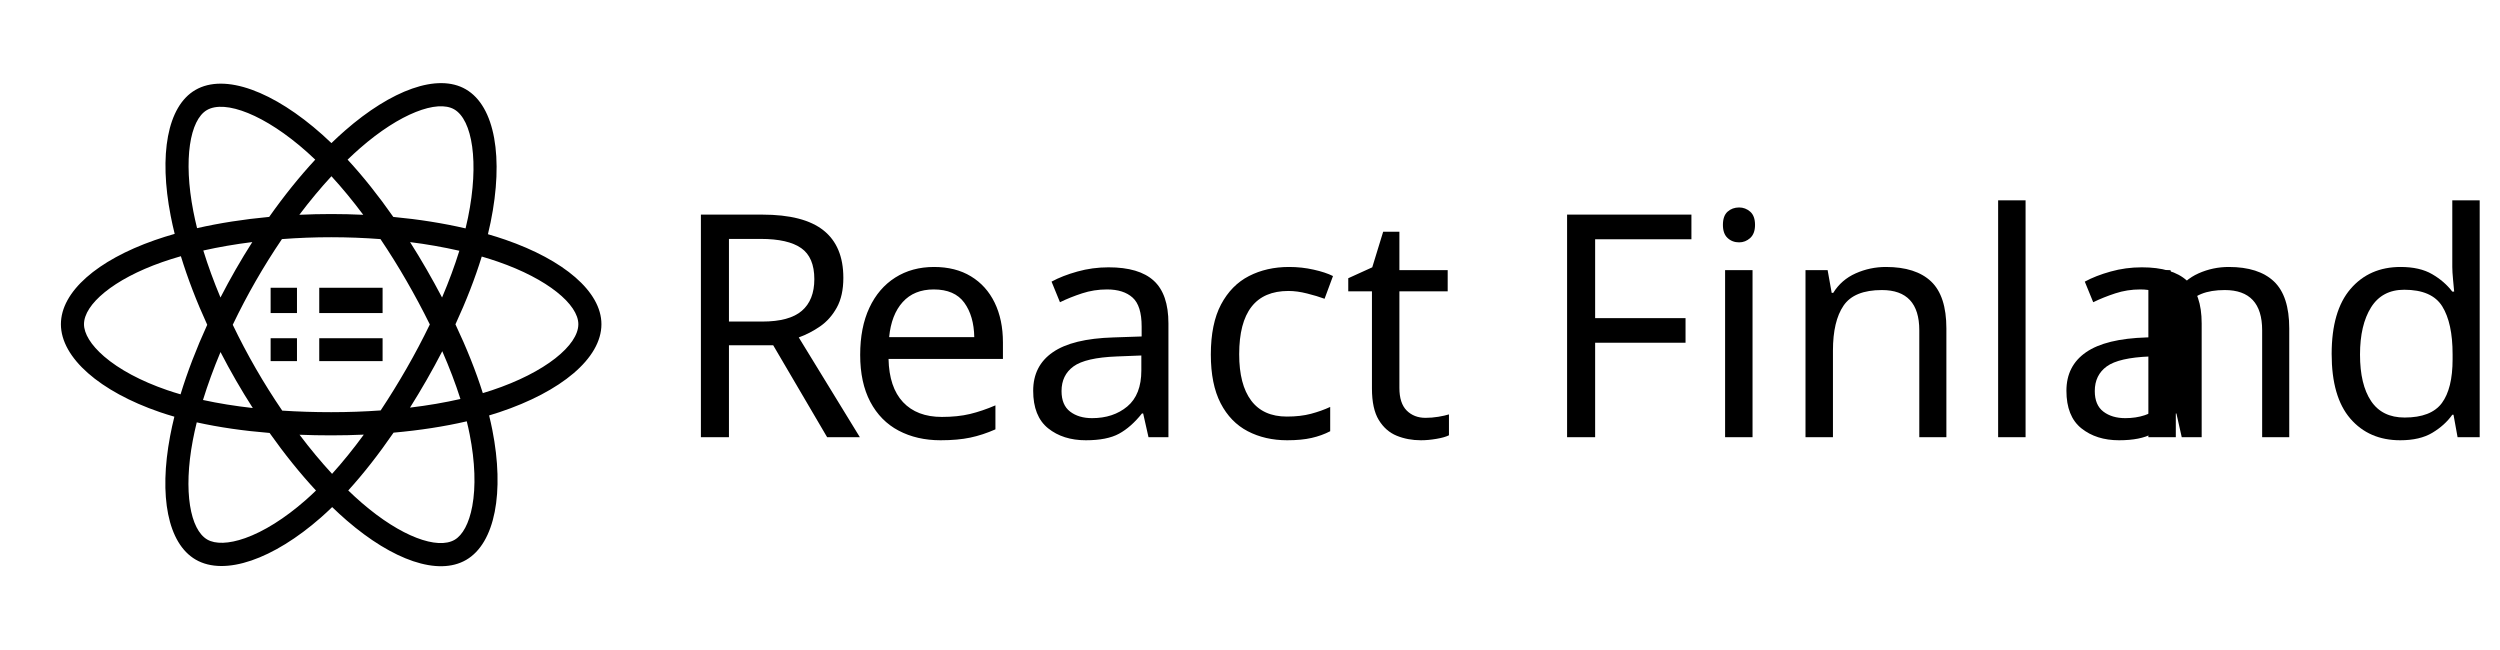
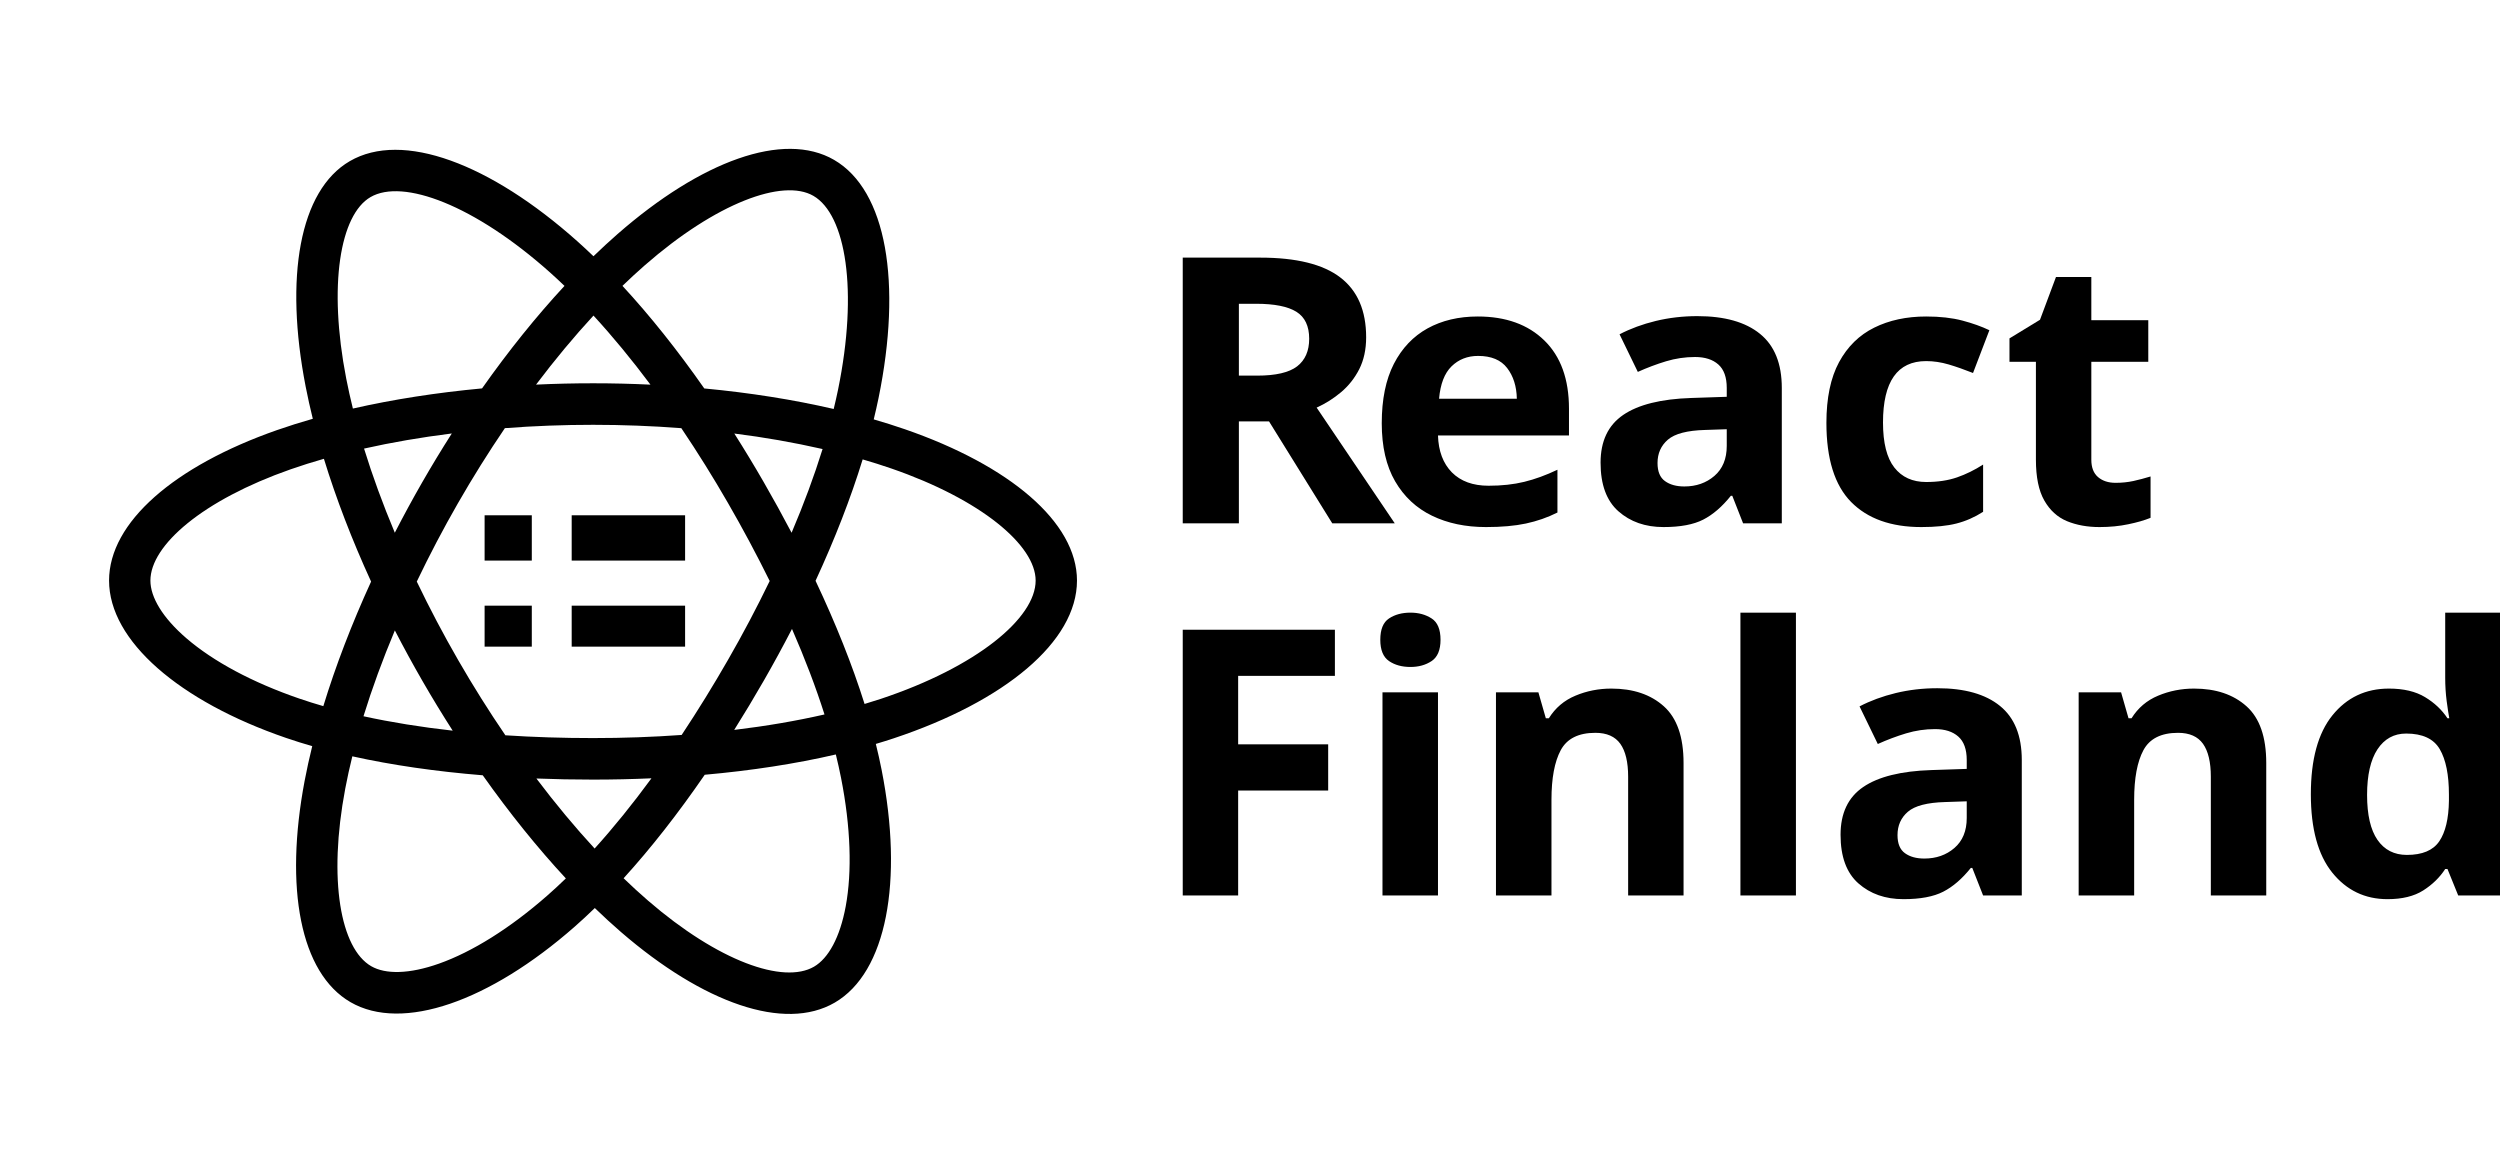
- <svg xmlns="http://www.w3.org/2000/svg" width="100%" height="100%" viewBox="0 0 770 200" version="1.1" xml:space="preserve" style="fill-rule:evenodd;clip-rule:evenodd;stroke-linejoin:round;stroke-miterlimit:1.414;">
+ <svg xmlns="http://www.w3.org/2000/svg" width="100%" height="100%" viewBox="0 0 430 200" version="1.1" xml:space="preserve" style="fill-rule:evenodd;clip-rule:evenodd;stroke-linejoin:round;stroke-miterlimit:1.414;">
  <g transform="matrix(1,0,0,1,291,323.438)">
    <g id="a" transform="matrix(1.18916,0,0,1.18916,-272.241,-297.834)">
      <path d="M110.602,39.129C112.116,39.566 113.618,40.042 115.109,40.555C130.229,45.784 140,53.975 140,62.444C140,71.276 129.558,79.912 113.508,85.254C112.66,85.536 111.791,85.807 110.905,86.07C111.215,87.316 111.495,88.57 111.744,89.83C114.913,105.906 112.473,119.121 104.963,123.487C97.693,127.715 85.941,123.562 74.043,113.277C72.749,112.156 71.487,110.999 70.258,109.808C69.307,110.734 68.333,111.636 67.337,112.513C55.053,123.299 42.438,127.774 34.922,123.421C27.645,119.204 25.358,106.904 28.286,91.412C28.606,89.728 28.973,88.054 29.386,86.392C28.114,86.027 26.852,85.63 25.6,85.202C10.161,79.902 0,71.16 0,62.444C0,54.005 9.466,45.869 24.288,40.678C25.999,40.082 27.726,39.537 29.469,39.042C29.085,37.498 28.74,35.944 28.435,34.383C25.363,18.618 27.525,6.019 34.821,1.776C42.431,-2.649 55.103,2.103 67.745,13.379C68.532,14.082 69.305,14.799 70.065,15.532C71.2,14.431 72.362,13.36 73.551,12.318C85.614,1.773 97.559,-2.639 104.862,1.592C112.479,6.004 114.71,19.406 111.298,36.041C111.085,37.075 110.853,38.104 110.602,39.129ZM109.276,80.289C110.064,80.055 110.847,79.809 111.627,79.551L111.628,79.551C125.485,74.938 134.02,67.881 134.02,62.444C134.02,57.34 126.117,50.716 113.162,46.236C111.786,45.762 110.398,45.322 109,44.916C107.278,50.516 104.979,56.43 102.186,62.474C105.112,68.664 107.504,74.655 109.276,80.29L109.276,80.289ZM106.55,109.557C107.478,104.533 107.278,98.105 105.877,90.997C105.652,89.857 105.399,88.722 105.12,87.594C99.32,88.941 92.927,89.927 86.158,90.53C82.311,96.125 78.368,101.164 74.423,105.499C75.566,106.606 76.74,107.681 77.943,108.723C88.119,117.519 97.554,120.853 101.966,118.288C104.04,117.082 105.716,114.072 106.55,109.557ZM37.91,118.216C39.985,119.417 43.418,119.374 47.729,117.845C52.526,116.142 57.969,112.759 63.401,107.989C64.311,107.189 65.2,106.366 66.069,105.522C61.981,101.115 57.924,96.082 54.051,90.607C47.267,90.054 40.919,89.137 35.185,87.863C34.801,89.41 34.46,90.967 34.162,92.533C31.659,105.78 33.494,115.658 37.91,118.216ZM11.206,70.804C15.07,74.127 20.708,77.174 27.535,79.517C28.678,79.908 29.83,80.27 30.991,80.604C32.759,74.813 35.09,68.732 37.899,62.59C35.126,56.538 32.828,50.553 31.076,44.829C29.455,45.289 27.848,45.797 26.257,46.352C13.581,50.792 5.98,57.323 5.98,62.444C5.98,64.85 7.734,67.816 11.206,70.804ZM37.817,6.976C33.42,9.532 31.673,19.722 34.304,33.23L34.304,33.229C34.588,34.681 34.909,36.126 35.266,37.562C41.061,36.243 47.364,35.259 53.948,34.646C57.788,29.202 61.808,24.207 65.874,19.82C65.186,19.158 64.486,18.508 63.774,17.872C52.858,8.136 42.5,4.252 37.817,6.976ZM90.437,41.176C91.906,43.49 93.326,45.834 94.694,48.209C96.085,50.621 97.427,53.061 98.721,55.527C100.492,51.363 101.996,47.301 103.202,43.417C98.986,42.46 94.726,41.712 90.436,41.176L90.437,41.176ZM78.306,34.104C75.588,30.467 72.826,27.115 70.066,24.114C67.266,27.15 64.479,30.497 61.759,34.1C67.272,33.841 72.793,33.842 78.306,34.104ZM41.33,55.523C43.852,50.611 46.603,45.82 49.574,41.165C45.136,41.722 40.876,42.455 36.882,43.353C38.099,47.293 39.589,51.373 41.33,55.523ZM36.8,82.068C40.793,82.941 45.117,83.638 49.702,84.152C46.688,79.453 43.896,74.614 41.337,69.652C39.558,73.891 38.035,78.058 36.799,82.068L36.8,82.068ZM61.809,91.072C64.57,94.728 67.398,98.126 70.232,101.199C72.972,98.169 75.725,94.765 78.452,91.043C75.675,91.167 72.854,91.231 70,91.231C67.222,91.231 64.49,91.178 61.809,91.072ZM103.48,81.808C102.227,77.866 100.649,73.721 98.778,69.436C97.48,71.95 96.126,74.434 94.718,76.888C93.333,79.302 91.9,81.687 90.42,84.044C95.038,83.488 99.42,82.738 103.48,81.808ZM82.82,84.772C85.176,81.217 87.416,77.586 89.537,73.886C91.677,70.164 93.683,66.367 95.553,62.503C93.664,58.677 91.651,54.914 89.518,51.219C87.397,47.534 85.147,43.925 82.772,40.399C74.278,39.753 65.747,39.752 57.252,40.395C54.853,43.927 52.589,47.549 50.464,51.252L50.464,51.25C48.338,54.954 46.352,58.736 44.509,62.588C48.216,70.311 52.5,77.743 57.324,84.822C61.406,85.088 65.644,85.224 70,85.224C74.374,85.224 78.667,85.07 82.82,84.772ZM105.441,34.828C108.386,20.465 106.563,9.513 101.875,6.797C97.473,4.247 87.813,7.815 77.477,16.85C76.379,17.812 75.306,18.801 74.257,19.817C78.259,24.147 82.245,29.151 86.092,34.654C92.696,35.276 99.003,36.278 104.811,37.624C105.038,36.696 105.247,35.764 105.441,34.828Z" />
    </g>
    <g id="b" transform="matrix(1.18916,0,0,1.18916,-207.648,-234.809)">
      <path d="M0,0L6.826,0L6.826,6.552L0,6.552L0,0ZM0,13.073L0,19L6.826,19L6.826,13.073L0,13.073ZM12.595,13.073L12.595,19L29,19L29,13.073L12.595,13.073ZM29,6.552L29,0L12.595,0L12.595,6.552L29,6.552Z" />
    </g>
-     <g transform="matrix(1,0,0,1,-265.737,-246.263)">
-       <text x="181.301px" y="57.471px" style="font-family:'Finlandica-Regular', 'Finlandica';font-size:96px;">R<tspan x="234.389px 280.565px 326.741px " y="57.471px 57.471px 57.471px ">eac</tspan>t Finla<tspan x="628.277px " y="57.471px ">n</tspan>d</text>
+     <g transform="matrix(1,0,0,1,-397.323,-290.892)">
+       <text x="303.989px" y="57.471px" style="font-family:'Finlandica-Bold', 'Finlandica';font-weight:700;font-size:64px;">R<tspan x="341.109px 374.005px 405.685px " y="57.471px 57.471px 57.471px ">eac</tspan>t</text>
+       <text x="303.989px" y="121.471px" style="font-family:'Finlandica-Bold', 'Finlandica';font-weight:700;font-size:64px;">Finland</text>
    </g>
  </g>
</svg>
